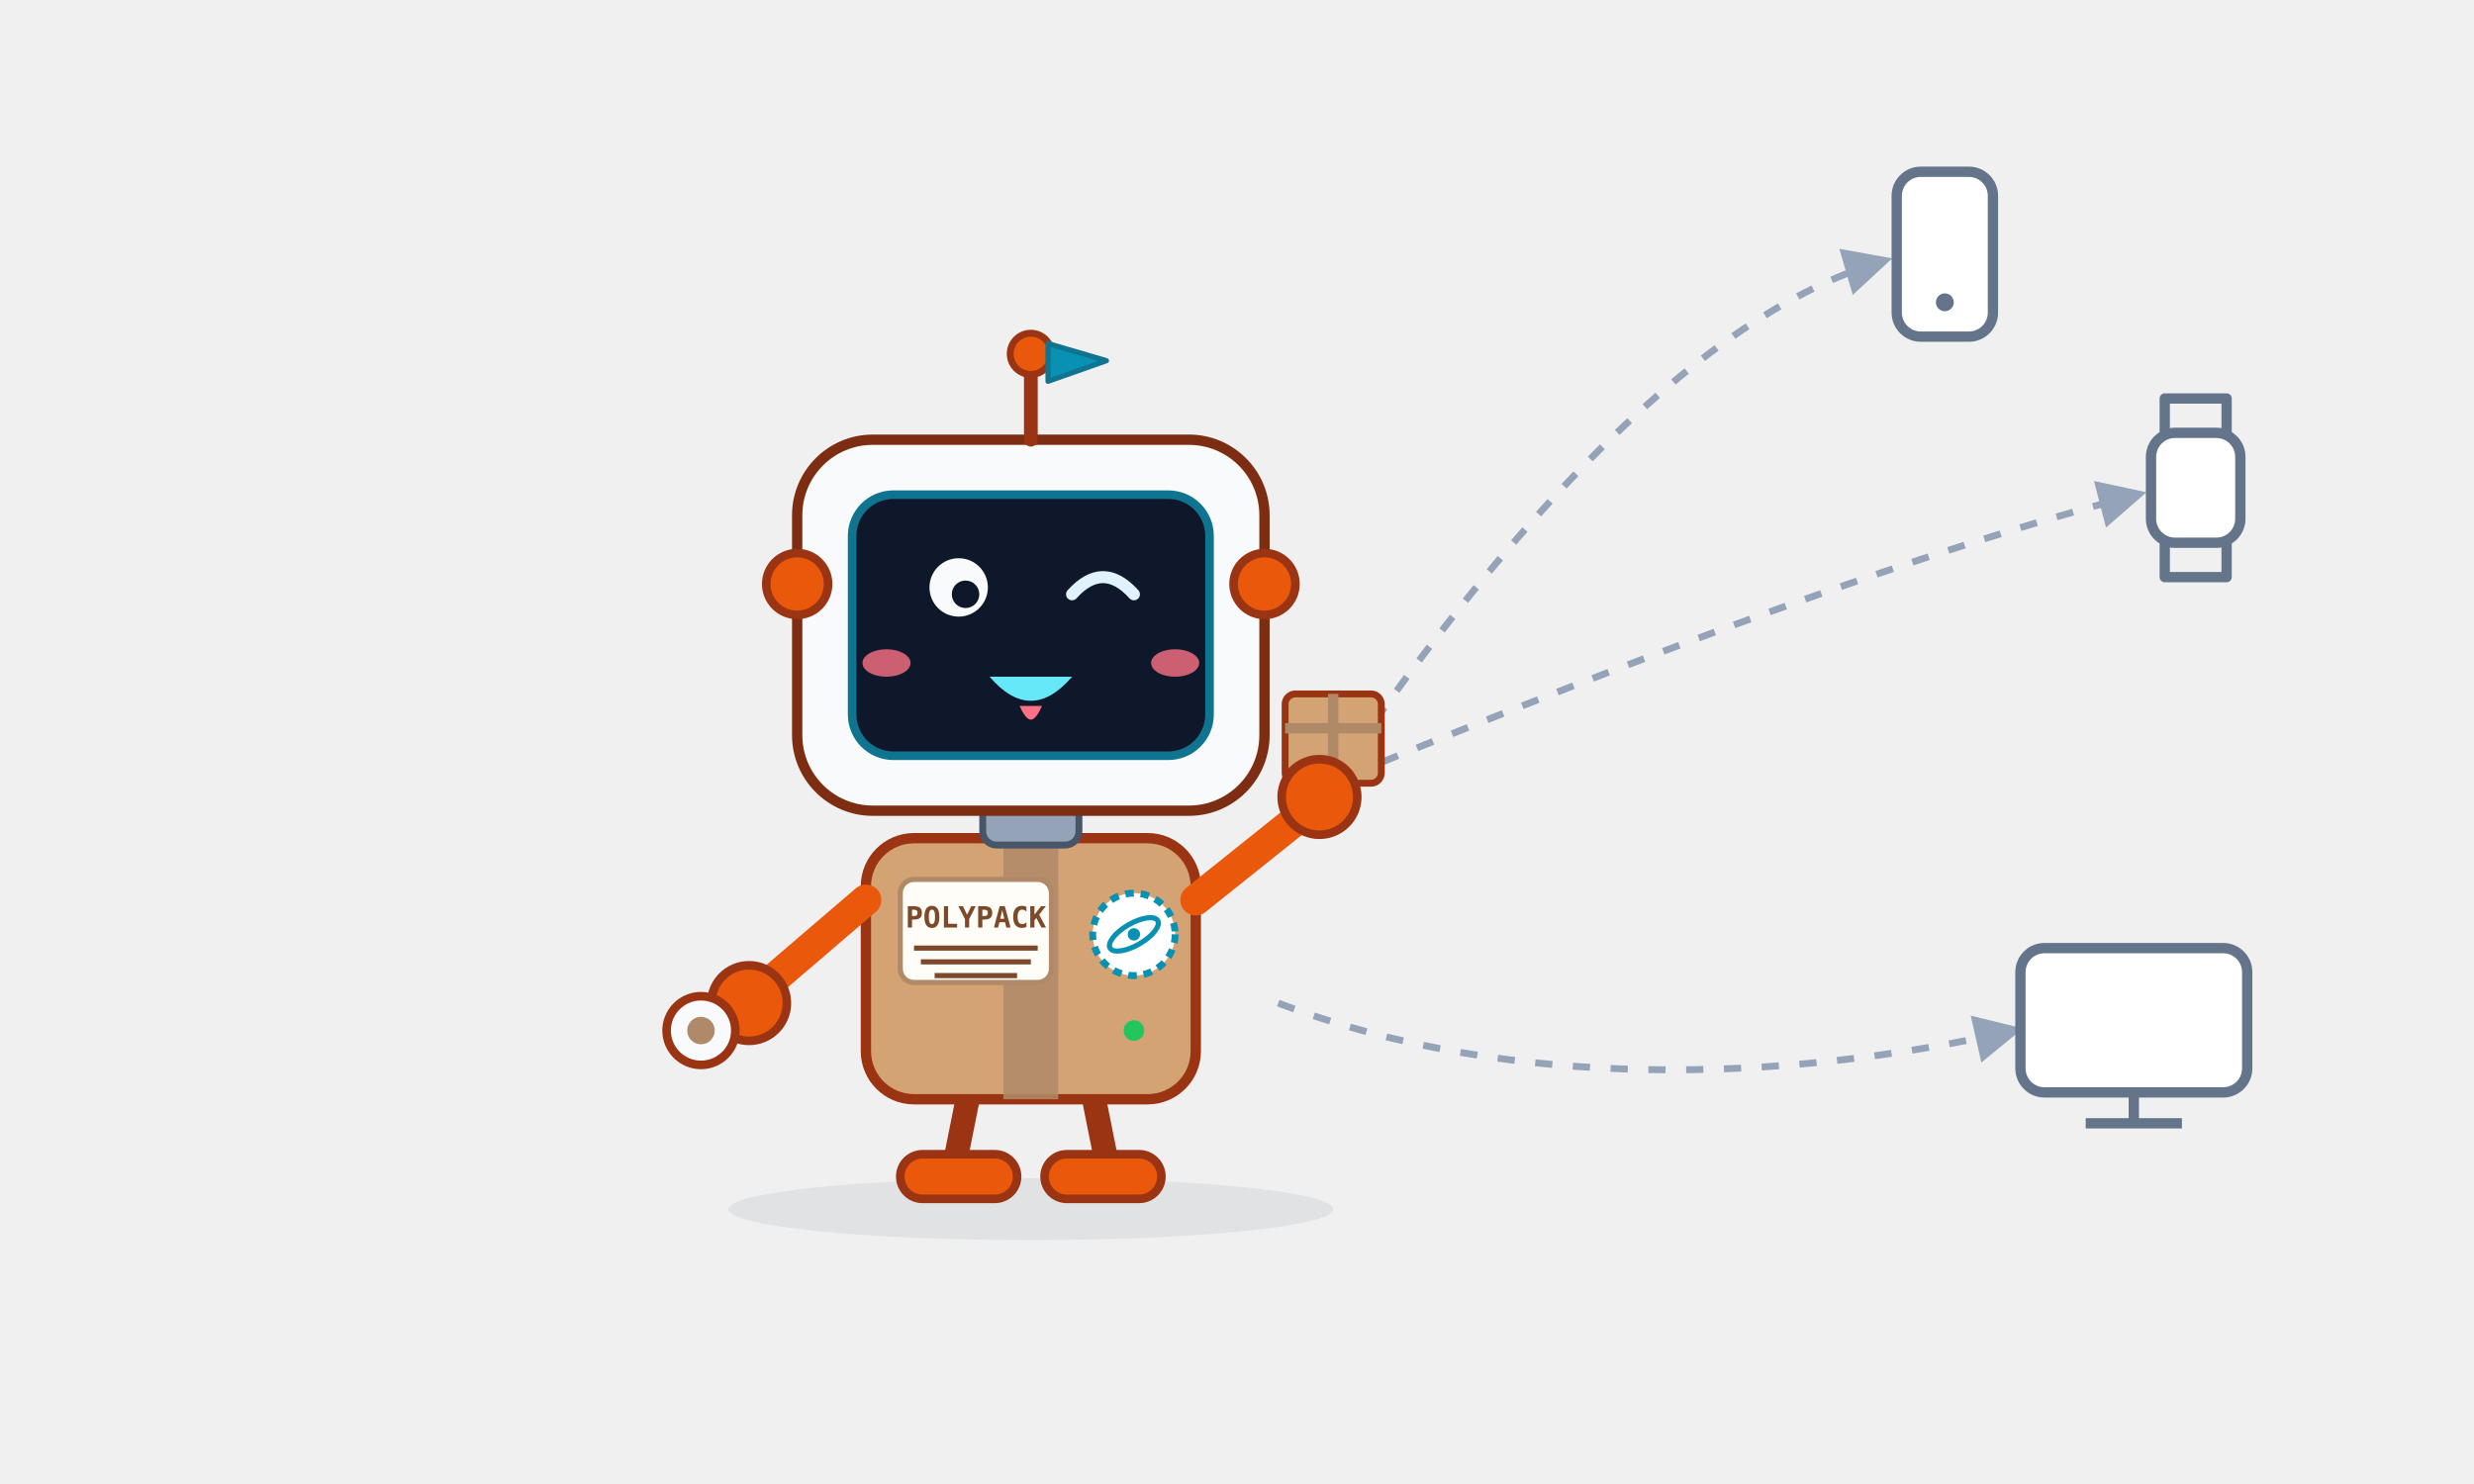
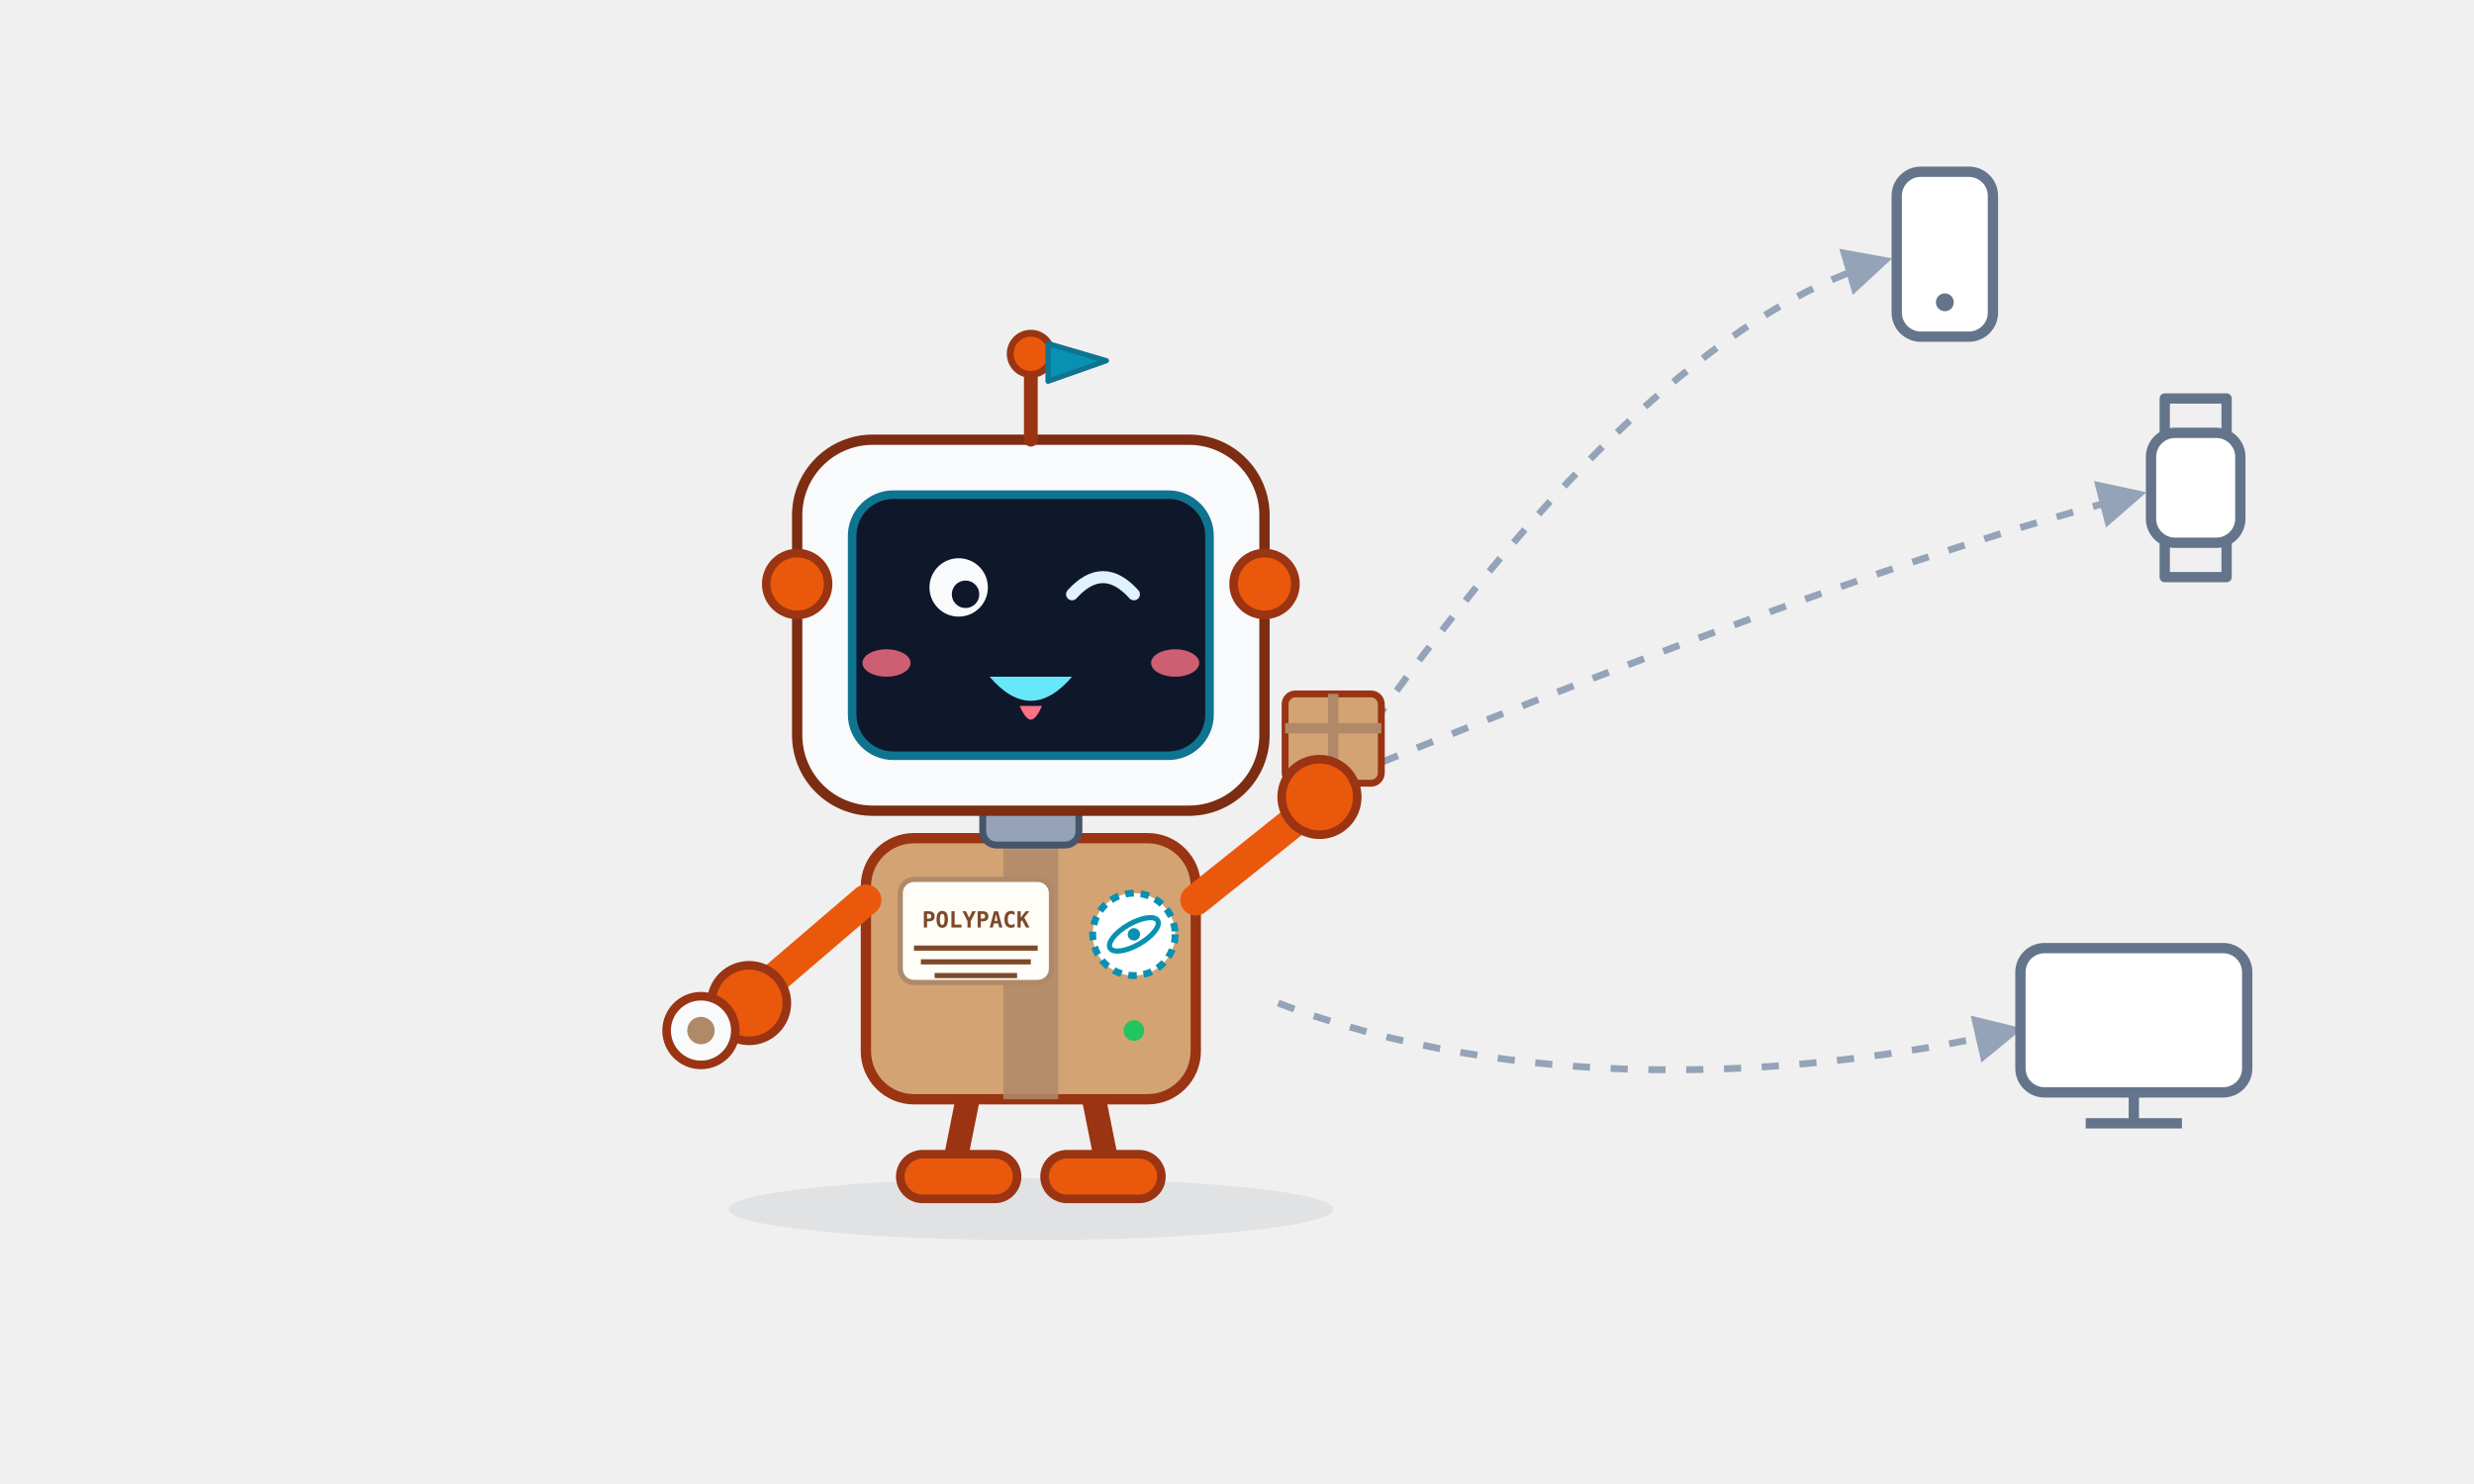
<svg xmlns="http://www.w3.org/2000/svg" width="640" height="384" viewBox="0 0 720 432" role="img" aria-labelledby="pax-t pax-d">
  <style>@media (prefers-reduced-motion: no-preference) {
    .pax-bot { animation: pax-bob 2.6s ease-in-out infinite; }
    .pax-tongue { animation: pax-tongue 0.9s ease-in-out infinite; }
  }
  @keyframes pax-bob { 0%, 100% { transform: translateY(0); } 50% { transform: translateY(-4px); } }
  @keyframes pax-tongue { 0%, 100% { transform: rotate(-6deg); } 50% { transform: rotate(6deg); } }
  </style>
  <defs>
    <marker id="pax-arrow" viewBox="0 0 10 10" refX="8" refY="5" markerWidth="7" markerHeight="7" orient="auto-start-reverse">
      <path d="M0,0 L10,5 L0,10 z" fill="#94a3b8" />
    </marker>
    <clipPath id="pax-screen-clip">
      <rect x="248" y="144" width="104" height="76" rx="12" />
    </clipPath>
  </defs>
  <path d="M400,210 C 450,140 500,90 548,76" fill="none" stroke="#94a3b8" stroke-width="2" stroke-dasharray="5 6" marker-end="url(#pax-arrow)" />
  <path d="M392,226 C 480,190 560,160 622,144" fill="none" stroke="#94a3b8" stroke-width="2" stroke-dasharray="5 6" marker-end="url(#pax-arrow)" />
  <path d="M372,292 C 440,318 520,315 586,300" fill="none" stroke="#94a3b8" stroke-width="2" stroke-dasharray="5 6" marker-end="url(#pax-arrow)" />
  <g stroke="#64748b" stroke-width="3" fill="#ffffff" stroke-linejoin="round">
    <rect x="552" y="50" width="28" height="48" rx="7" />
    <rect x="626" y="126" width="26" height="32" rx="7" />
    <path d="M630,126 v-10 h18 v10 M630,158 v10 h18 v-10" fill="none" />
    <rect x="588" y="276" width="66" height="42" rx="7" />
    <path d="M621,318 v9 M607,327 h28" fill="none" />
  </g>
  <circle cx="566" cy="88" r="2.6" fill="#64748b" stroke="none" />
  <ellipse cx="300" cy="352" rx="88" ry="9" fill="#0f172a" opacity="0.07" />
  <g class="pax-bot">
    <g stroke="#9a3412" stroke-width="7" stroke-linecap="round" fill="none">
      <path d="M282,318 L278,338" />
      <path d="M318,318 L322,338" />
    </g>
    <rect x="262" y="336" width="34" height="13" rx="6.5" fill="#ea580c" stroke="#9a3412" stroke-width="2.5" />
    <rect x="304" y="336" width="34" height="13" rx="6.5" fill="#ea580c" stroke="#9a3412" stroke-width="2.5" />
    <rect x="252" y="244" width="96" height="76" rx="14" fill="#d4a373" stroke="#9a3412" stroke-width="3" />
    <rect x="292" y="244" width="16" height="76" fill="#b08968" opacity="0.85" />
    <rect x="262" y="256" width="44" height="30" rx="4" fill="#fffdf7" stroke="#b08968" stroke-width="1.5" />
-     <text x="284" y="270" text-anchor="middle" font-size="8.5" font-weight="700" font-family="'JetBrains Mono', ui-monospace, 'PingFang SC', 'Microsoft YaHei', monospace" fill="#7c4a2a">POLYPACK</text>
+     <text x="284" y="270" text-anchor="middle" font-size="6.5" font-weight="700" font-family="'JetBrains Mono', ui-monospace, 'PingFang SC', 'Microsoft YaHei', monospace" fill="#7c4a2a">POLYPACK</text>
    <path d="M266,276 h36 M268,280 h32 M272,284 h24" stroke="#7c4a2a" stroke-width="1.5" />
    <circle cx="330" cy="272" r="12" fill="#ffffff" stroke="#0891b2" stroke-width="2" stroke-dasharray="2.5 2" />
    <ellipse cx="330" cy="272" rx="8" ry="3.2" fill="none" stroke="#0891b2" stroke-width="1.5" transform="rotate(-30 330 272)" />
    <circle cx="330" cy="272" r="1.8" fill="#0891b2" />
    <circle cx="330" cy="300" r="3" fill="#22c55e" />
    <rect x="286" y="232" width="28" height="14" rx="4" fill="#94a3b8" stroke="#475569" stroke-width="2" />
    <rect x="232" y="128" width="136" height="108" rx="22" fill="#f8fafc" stroke="#7c2d12" stroke-width="3" />
    <rect x="248" y="144" width="104" height="76" rx="12" fill="#0f172a" stroke="#0e7490" stroke-width="2.5" />
    <g class="pax-face pax-face-tongue">
      <g clip-path="url(#pax-screen-clip)">
        <ellipse cx="258" cy="193" rx="7" ry="4" fill="#fb7185" opacity="0.8" />
        <ellipse cx="342" cy="193" rx="7" ry="4" fill="#fb7185" opacity="0.8" />
        <circle cx="279" cy="171" r="8.5" fill="#f8fafc" />
        <circle cx="281" cy="173" r="4" fill="#0f172a" />
        <path d="M312,173 Q321,163 330,173" fill="none" stroke="#e0f2fe" stroke-width="3.5" stroke-linecap="round" />
        <path d="M288,197 Q300,211 312,197 Z" fill="#67e8f9" />
        <path d="M296,205 q4,10 8,0 z" fill="#fb7185" stroke="#0f172a" stroke-width="1" />
      </g>
    </g>
    <circle cx="232" cy="170" r="9" fill="#ea580c" stroke="#9a3412" stroke-width="2.5" />
    <circle cx="368" cy="170" r="9" fill="#ea580c" stroke="#9a3412" stroke-width="2.5" />
    <path d="M300,128 L300,106" stroke="#9a3412" stroke-width="4" stroke-linecap="round" />
    <circle cx="300" cy="103" r="6" fill="#ea580c" stroke="#9a3412" stroke-width="2" />
    <path d="M305,100 L322,105 L305,111 Z" fill="#0891b2" stroke="#0e7490" stroke-width="1.5" stroke-linejoin="round" />
    <path d="M252,262 L224,286" stroke="#ea580c" stroke-width="9" stroke-linecap="round" />
    <circle cx="218" cy="292" r="11" fill="#ea580c" stroke="#9a3412" stroke-width="2.5" />
    <circle cx="204" cy="300" r="10" fill="#f8fafc" stroke="#9a3412" stroke-width="2.5" />
    <circle cx="204" cy="300" r="4" fill="#b08968" />
    <path d="M348,262 L378,238" stroke="#ea580c" stroke-width="9" stroke-linecap="round" />
    <rect x="374" y="202" width="28" height="26" rx="3" fill="#d4a373" stroke="#9a3412" stroke-width="2" />
    <path d="M388,202 v26 M374,212 h28" stroke="#b08968" stroke-width="3" />
    <circle cx="384" cy="232" r="11" fill="#ea580c" stroke="#9a3412" stroke-width="2.5" />
  </g>
</svg>
